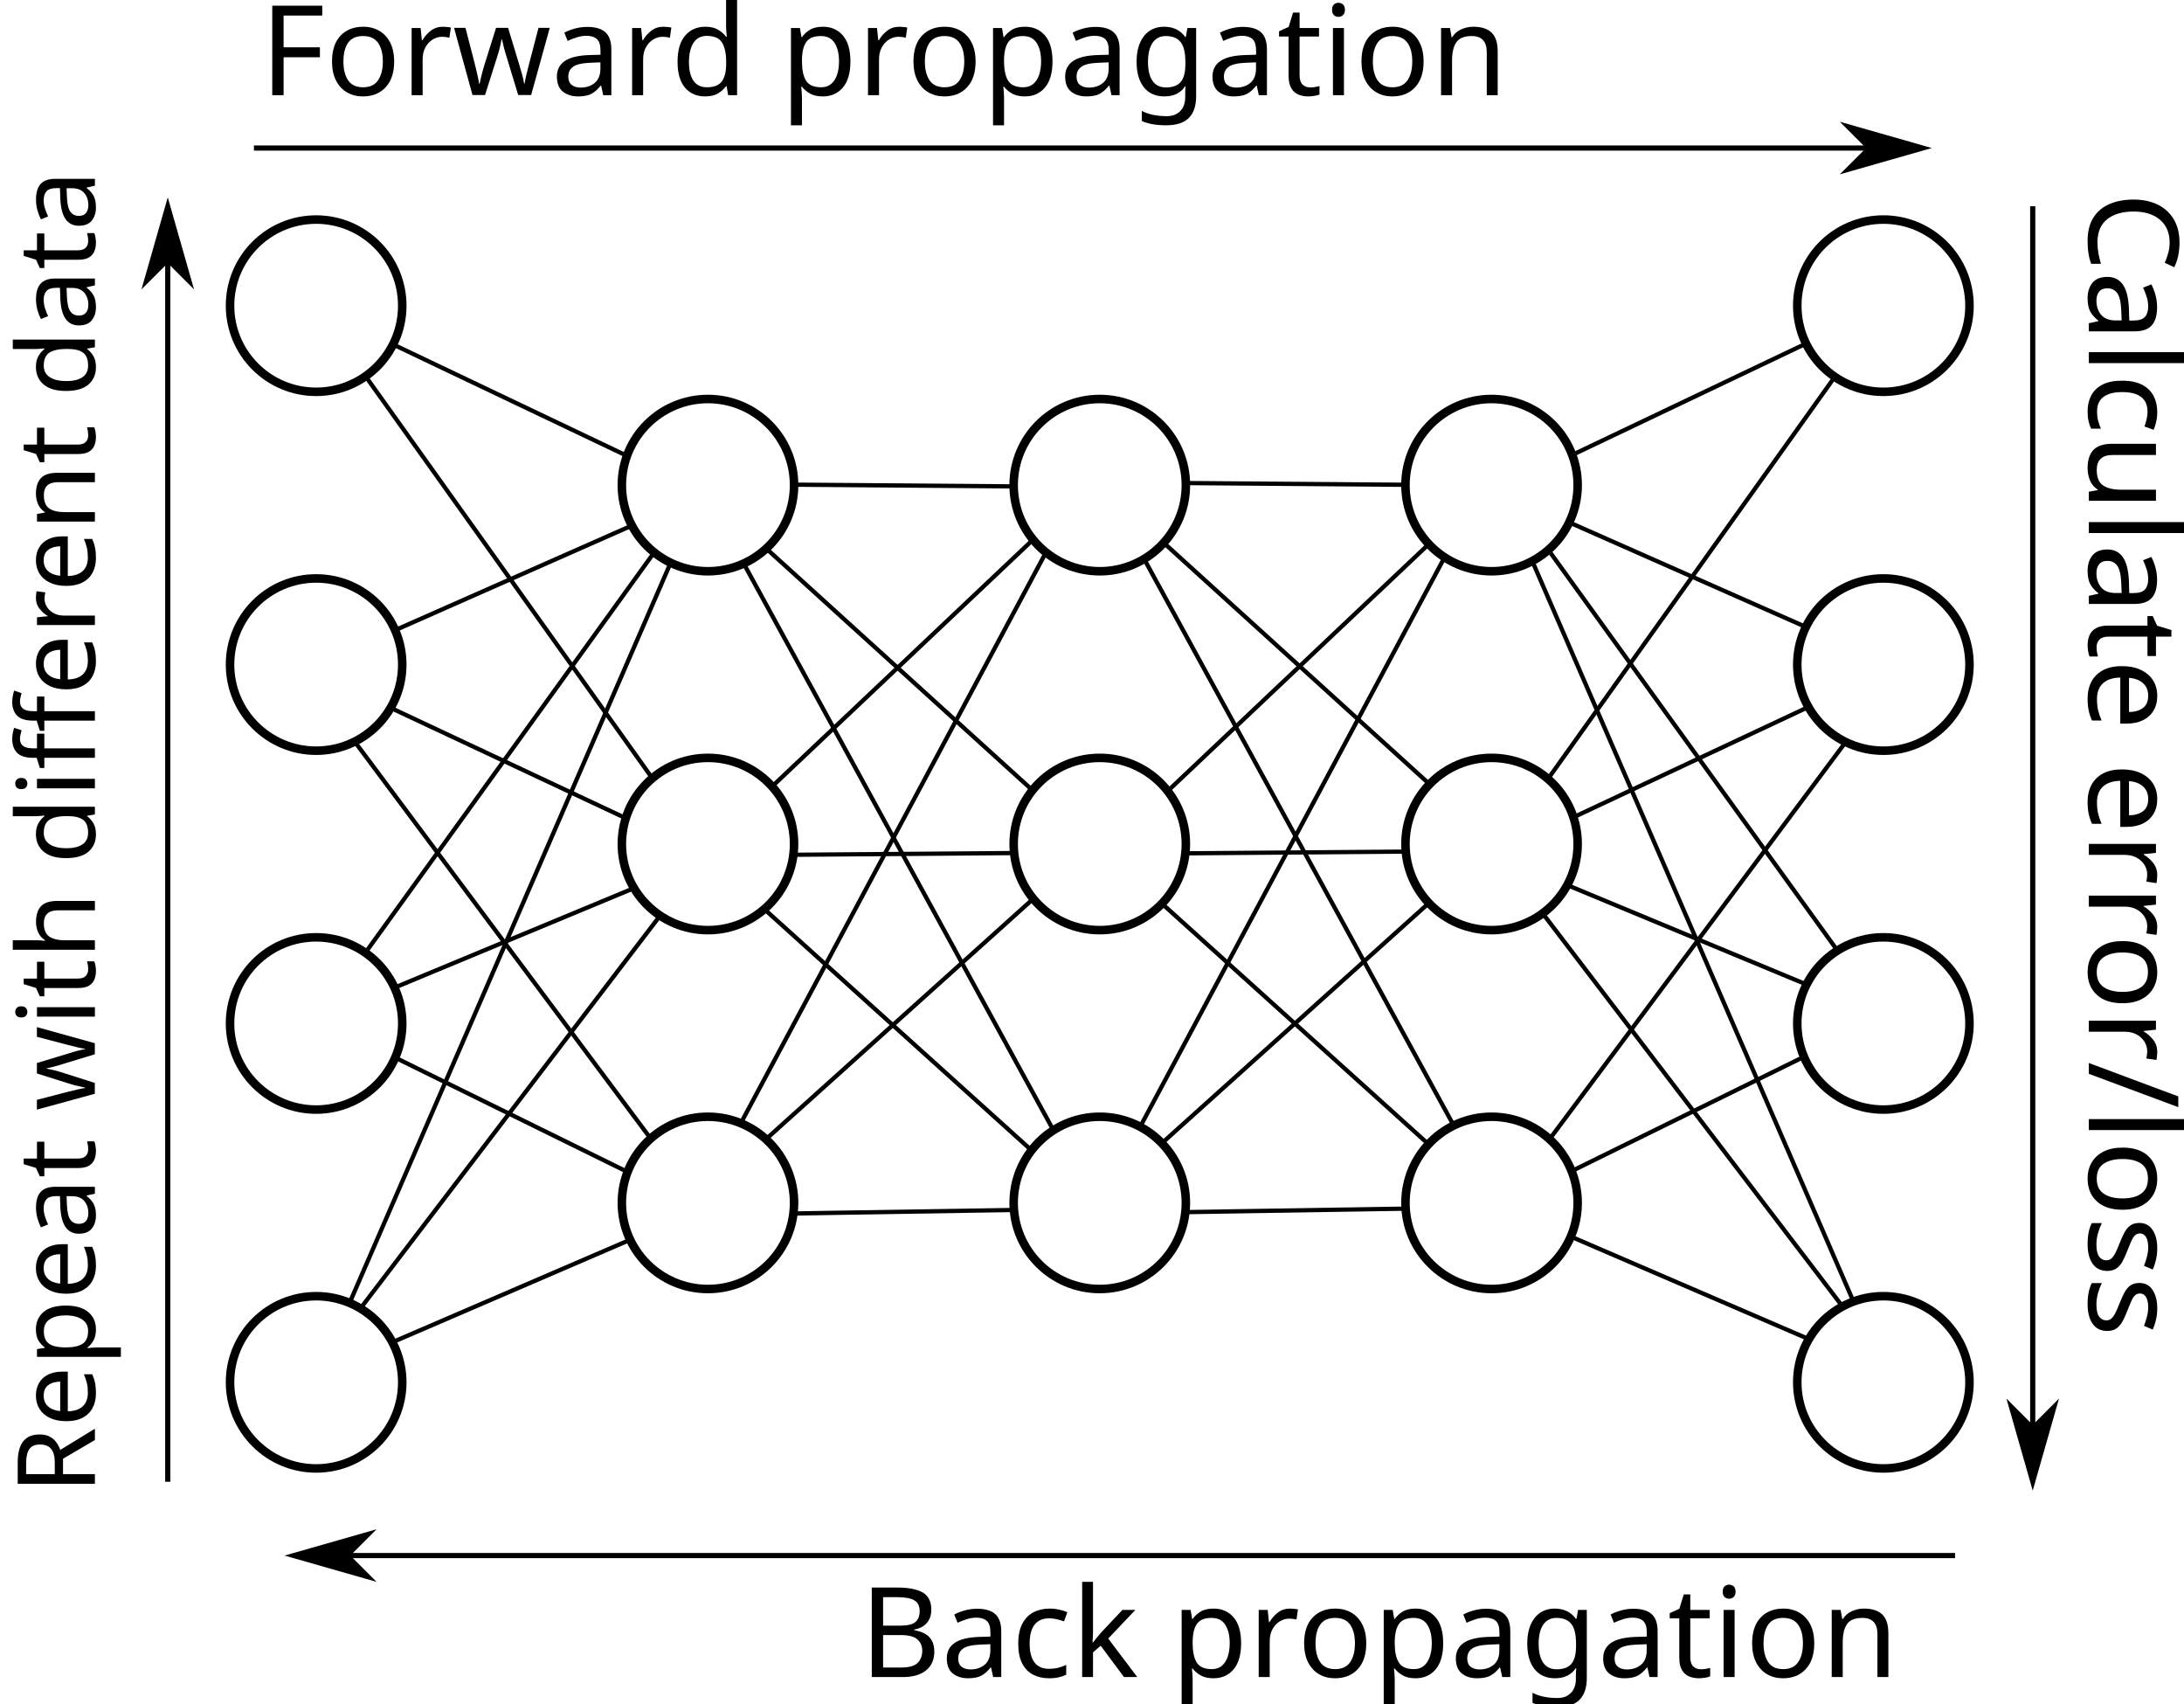
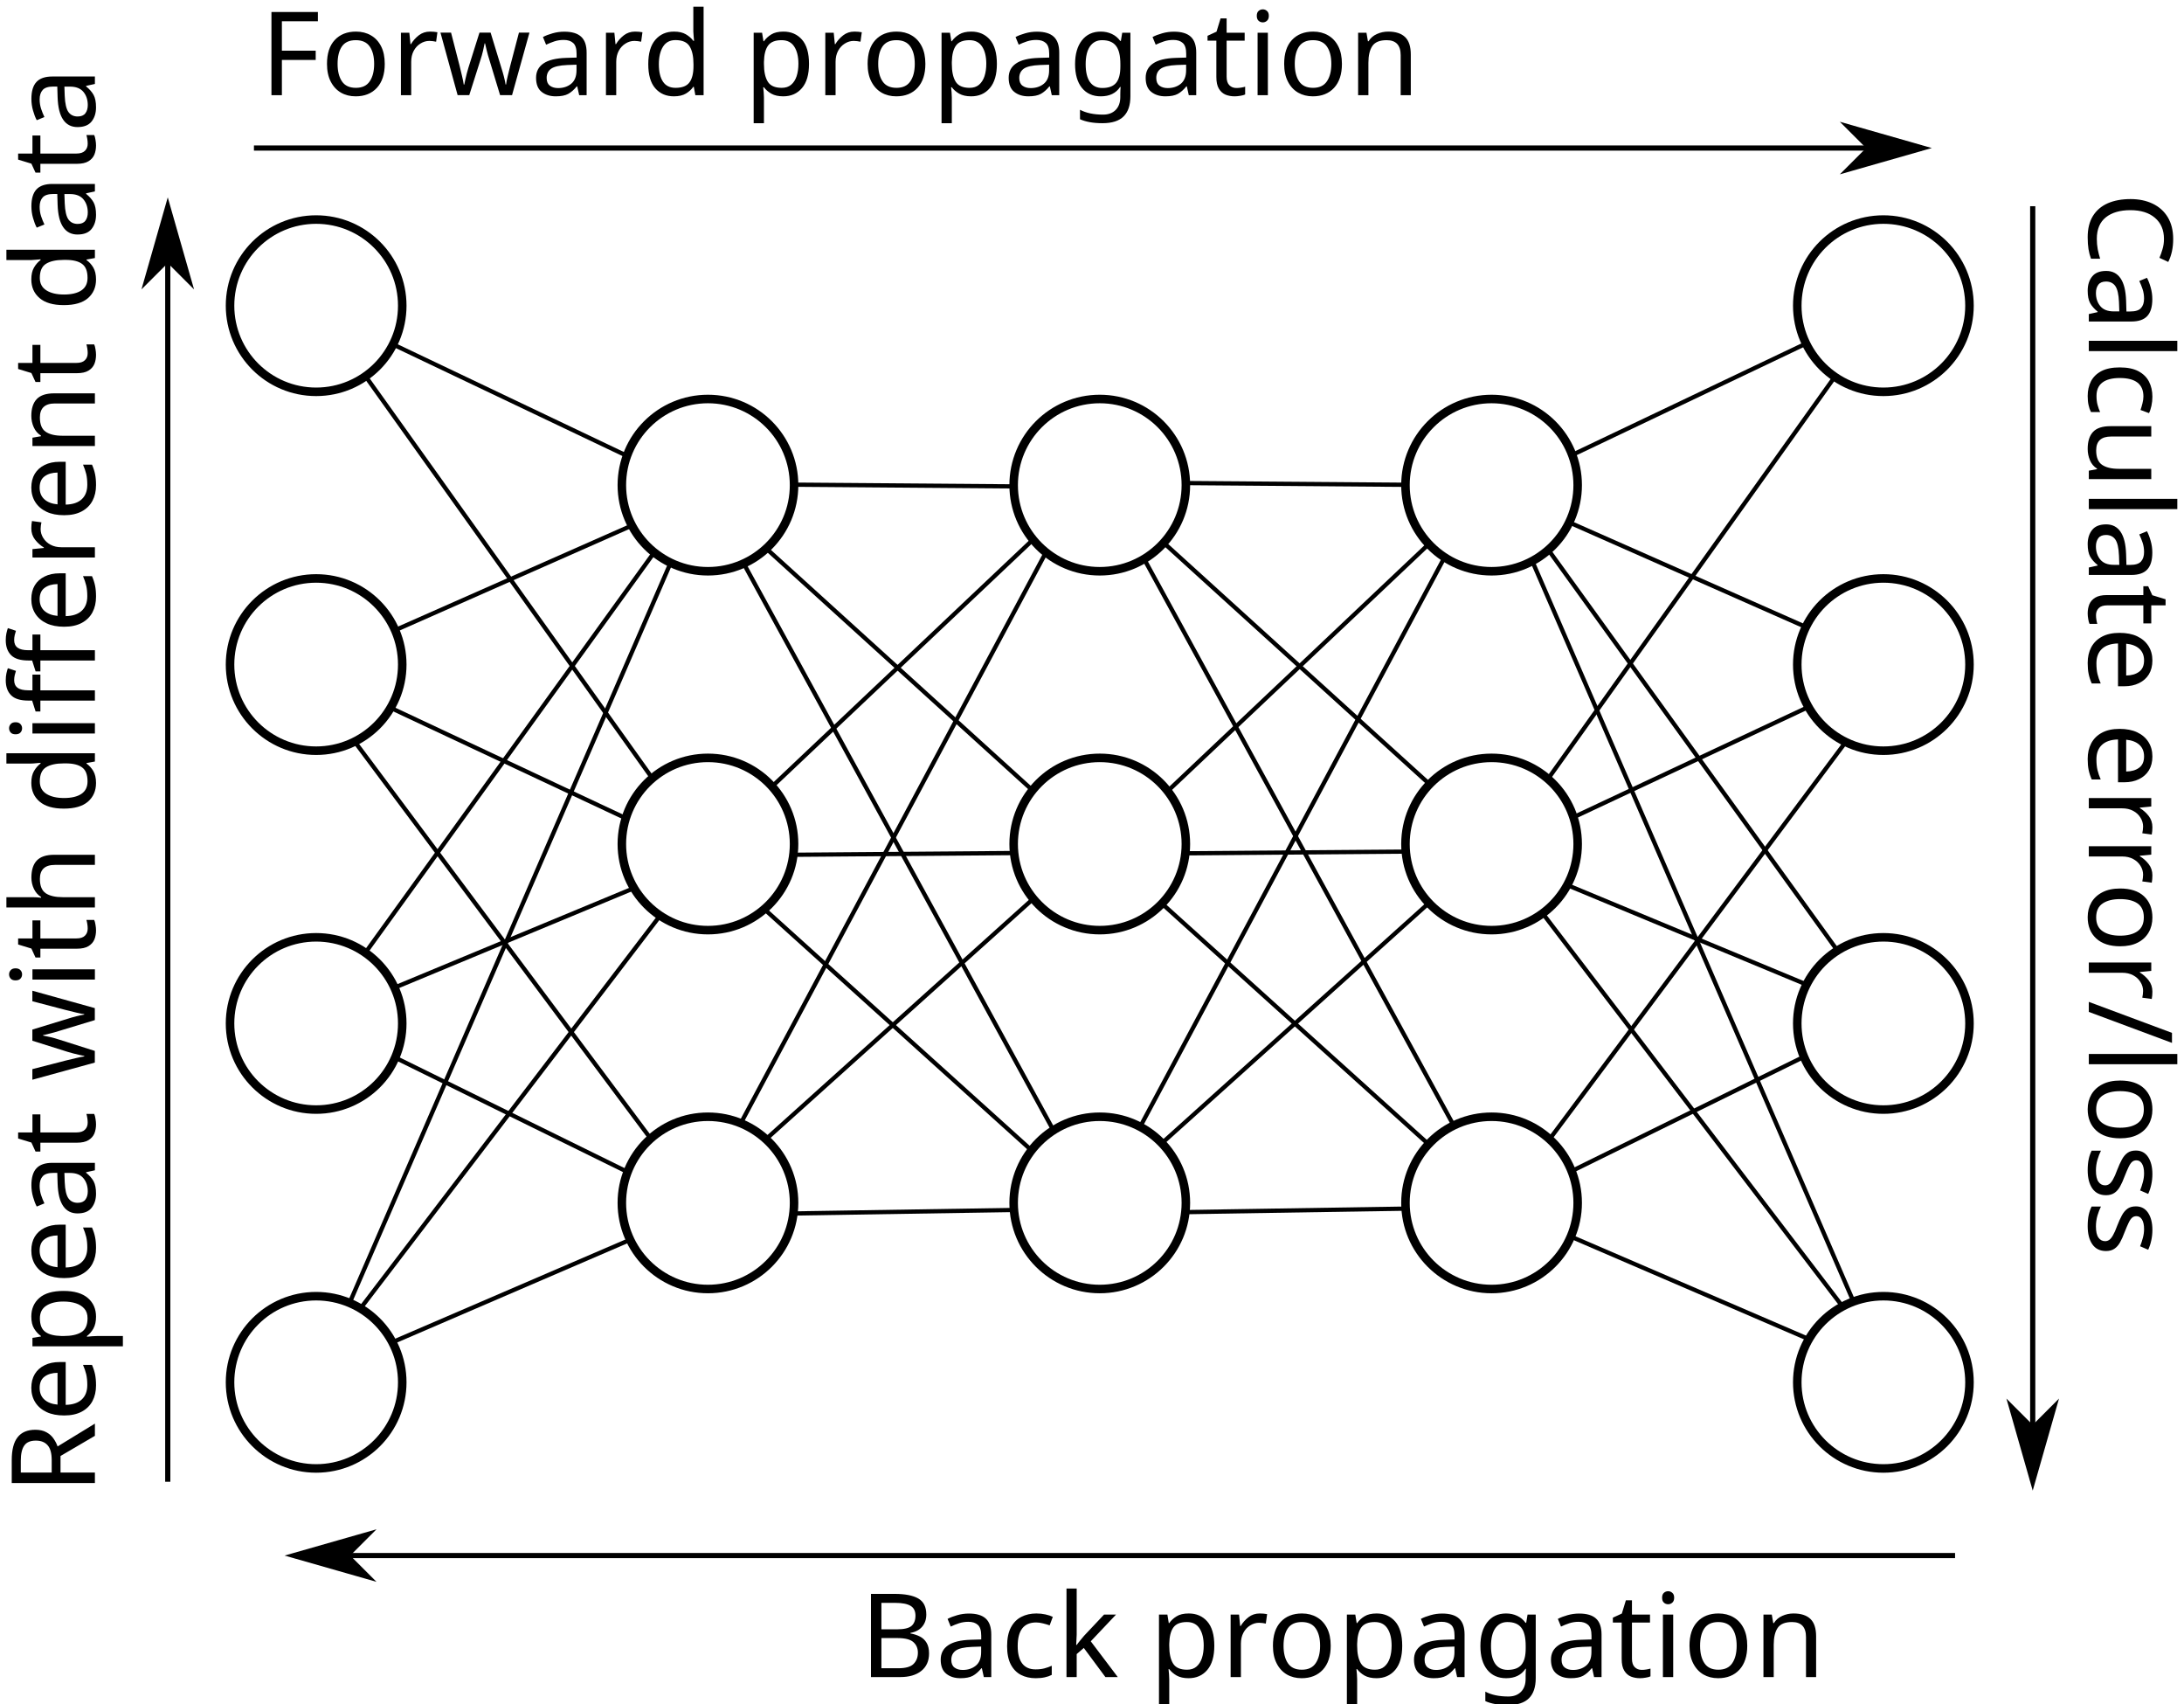
<svg xmlns="http://www.w3.org/2000/svg" width="119.053mm" height="92.814mm" viewBox="0 0 421.84 328.867" id="svg2" version="1.1">
  <defs id="defs4">
+     <marker style="overflow:visible" id="Arrow1Mstart" refX="0.0" refY="0.0" orient="auto">
+       <path transform="scale(0.4) translate(10,0)" style="fill-rule:evenodd;stroke:#000000;stroke-width:1pt;stroke-opacity:1;fill:#000000;fill-opacity:1" d="M 0.0,0.0 L 5.0,-5.0 L -12.5,0.0 L 5.0,5.0 L 0.0,0.0 z " id="path3637" />
+     </marker>
+     <marker style="overflow:visible" id="marker3563" refX="0" refY="0" orient="auto">
+       <path transform="matrix(-0.8,0,0,-0.8,-10,0)" style="fill:#000000;fill-opacity:1;fill-rule:evenodd;stroke:#000000;stroke-width:1pt;stroke-opacity:1" d="M 0,0 5,-5 -12.5,0 5,5 0,0 Z" id="path3561" />
+     </marker>
    <marker style="overflow:visible" id="marker11145" refX="0" refY="0" orient="auto">
      <path transform="matrix(-0.8,0,0,-0.8,-10,0)" style="fill:#000000;fill-opacity:1;fill-rule:evenodd;stroke:#000000;stroke-width:1pt;stroke-opacity:1" d="M 0,0 5,-5 -12.5,0 5,5 0,0 Z" id="path11147" />
-     </marker>
-     <marker orient="auto" refY="0" refX="0" id="Arrow1Lend" style="overflow:visible">
-       <path id="path7559" d="M 0,0 5,-5 -12.5,0 5,5 0,0 Z" style="fill:#000000;fill-opacity:1;fill-rule:evenodd;stroke:#000000;stroke-width:1pt;stroke-opacity:1" transform="matrix(-0.8,0,0,-0.8,-10,0)" />
    </marker>
    <marker orient="auto" refY="0" refX="0" id="Arrow1Lend-8" style="overflow:visible">
      <path id="path7559-7" d="M 0,0 5,-5 -12.5,0 5,5 0,0 Z" style="fill:#000000;fill-opacity:1;fill-rule:evenodd;stroke:#000000;stroke-width:1pt;stroke-opacity:1" transform="matrix(-0.8,0,0,-0.8,-10,0)" />
    </marker>
    <marker orient="auto" refY="0" refX="0" id="Arrow1Lend-8-5" style="overflow:visible">
      <path id="path7559-7-2" d="M 0,0 5,-5 -12.5,0 5,5 0,0 Z" style="fill:#000000;fill-opacity:1;fill-rule:evenodd;stroke:#000000;stroke-width:1pt;stroke-opacity:1" transform="matrix(-0.8,0,0,-0.8,-10,0)" />
    </marker>
  </defs>
  <g id="layer1" transform="translate(-0.59992,124.3041)" style="display:inline">
    <rect style="fill:#ffffff;fill-opacity:1;stroke:none;stroke-width:1;stroke-linecap:butt;stroke-miterlimit:4;stroke-dasharray:none;stroke-dashoffset:0;stroke-opacity:1" id="rect12579" width="422.857" height="330" x="0.243" y="-124.366" rx="0.77" ry="0.63" />
    <g id="g5892" transform="matrix(1.658787,0,0,1.658787,0.9520621,-120.7334)">
      <g transform="matrix(0.4962728,0,0,0.4962728,-15.22242,-28.87067)" id="g4368">
        <path style="fill:none;fill-rule:evenodd;stroke:#000000;stroke-width:1px;stroke-linecap:butt;stroke-linejoin:miter;stroke-opacity:1" d="m 105.714,126.648 90,42.857" id="path4287" />
        <path style="fill:none;fill-rule:evenodd;stroke:#000000;stroke-width:1px;stroke-linecap:butt;stroke-linejoin:miter;stroke-opacity:1" d="m 103.571,210.219 92.143,-40.714" id="path4289" />
        <path style="fill:none;fill-rule:evenodd;stroke:#000000;stroke-width:1px;stroke-linecap:butt;stroke-linejoin:miter;stroke-opacity:1" d="M 103.571,294.505 194.286,168.791" id="path4291" />
        <path style="fill:none;fill-rule:evenodd;stroke:#000000;stroke-width:1px;stroke-linecap:butt;stroke-linejoin:miter;stroke-opacity:1" d="M 103.571,379.505 195,168.791" id="path4293" />
        <path style="fill:none;fill-rule:evenodd;stroke:#000000;stroke-width:1px;stroke-linecap:butt;stroke-linejoin:miter;stroke-opacity:1" d="m 105,126.648 90.714,127.143" id="path4295" />
        <path style="fill:none;fill-rule:evenodd;stroke:#000000;stroke-width:1px;stroke-linecap:butt;stroke-linejoin:miter;stroke-opacity:1" d="m 102.857,210.934 92.857,43.571" id="path4297" />
        <path style="fill:none;fill-rule:evenodd;stroke:#000000;stroke-width:1px;stroke-linecap:butt;stroke-linejoin:miter;stroke-opacity:1" d="m 102.857,293.791 92.857,-38.571" id="path4299" />
        <path style="fill:none;fill-rule:evenodd;stroke:#000000;stroke-width:1px;stroke-linecap:butt;stroke-linejoin:miter;stroke-opacity:1" d="m 101.429,211.648 94.286,126.429" id="path4301" />
        <path style="fill:none;fill-rule:evenodd;stroke:#000000;stroke-width:1px;stroke-linecap:butt;stroke-linejoin:miter;stroke-opacity:1" d="m 105,293.076 88.571,43.571" id="path4303" />
        <path style="fill:none;fill-rule:evenodd;stroke:#000000;stroke-width:1px;stroke-linecap:butt;stroke-linejoin:miter;stroke-opacity:1" d="M 196.429,253.791 102.143,377.362 195,337.362" id="path4305" />
      </g>
      <g transform="matrix(0.4962728,0,0,0.4962728,-15.22242,-28.87067)" id="g4323">
        <path style="fill:none;fill-rule:evenodd;stroke:#000000;stroke-width:1px;stroke-linecap:butt;stroke-linejoin:miter;stroke-opacity:1" d="m 195,167.362 92.143,0.714" id="path4307" />
        <path style="fill:none;fill-rule:evenodd;stroke:#000000;stroke-width:1px;stroke-linecap:butt;stroke-linejoin:miter;stroke-opacity:1" d="m 288.571,253.791 -92.857,-84.286 92.143,168.571" id="path4309" />
        <path style="fill:none;fill-rule:evenodd;stroke:#000000;stroke-width:1px;stroke-linecap:butt;stroke-linejoin:miter;stroke-opacity:1" d="m 286.429,167.362 -92.143,87.143 91.429,-0.714" id="path4311" />
        <path style="fill:none;fill-rule:evenodd;stroke:#000000;stroke-width:1px;stroke-linecap:butt;stroke-linejoin:miter;stroke-opacity:1" d="m 196.429,255.219 87.857,79.286" id="path4313" />
        <path style="fill:none;fill-rule:evenodd;stroke:#000000;stroke-width:1px;stroke-linecap:butt;stroke-linejoin:miter;stroke-opacity:1" d="M 191.429,340.934 285,165.934" id="path4315" />
        <path style="fill:none;fill-rule:evenodd;stroke:#000000;stroke-width:1px;stroke-linecap:butt;stroke-linejoin:miter;stroke-opacity:1" d="m 195,334.505 92.143,-82.857" id="path4317" />
        <path style="fill:none;fill-rule:evenodd;stroke:#000000;stroke-width:1px;stroke-linecap:butt;stroke-linejoin:miter;stroke-opacity:1" d="m 196.429,338.791 90,-1.429" id="path4321" />
      </g>
      <g id="g4323-9" transform="matrix(0.4962728,0,0,0.4962728,31.59504,-29.04791)">
        <path style="fill:none;fill-rule:evenodd;stroke:#000000;stroke-width:1px;stroke-linecap:butt;stroke-linejoin:miter;stroke-opacity:1" d="m 195,167.362 92.143,0.714" id="path4307-1" />
        <path style="fill:none;fill-rule:evenodd;stroke:#000000;stroke-width:1px;stroke-linecap:butt;stroke-linejoin:miter;stroke-opacity:1" d="m 288.571,253.791 -92.857,-84.286 92.143,168.571" id="path4309-9" />
        <path style="fill:none;fill-rule:evenodd;stroke:#000000;stroke-width:1px;stroke-linecap:butt;stroke-linejoin:miter;stroke-opacity:1" d="m 286.429,167.362 -92.143,87.143 91.429,-0.714" id="path4311-6" />
        <path style="fill:none;fill-rule:evenodd;stroke:#000000;stroke-width:1px;stroke-linecap:butt;stroke-linejoin:miter;stroke-opacity:1" d="m 196.429,255.219 87.857,79.286" id="path4313-2" />
        <path style="fill:none;fill-rule:evenodd;stroke:#000000;stroke-width:1px;stroke-linecap:butt;stroke-linejoin:miter;stroke-opacity:1" d="M 191.429,340.934 285,165.934" id="path4315-5" />
        <path style="fill:none;fill-rule:evenodd;stroke:#000000;stroke-width:1px;stroke-linecap:butt;stroke-linejoin:miter;stroke-opacity:1" d="m 195,334.505 92.143,-82.857" id="path4317-4" />
        <path style="fill:none;fill-rule:evenodd;stroke:#000000;stroke-width:1px;stroke-linecap:butt;stroke-linejoin:miter;stroke-opacity:1" d="m 196.429,338.791 90,-1.429" id="path4321-4" />
      </g>
      <g id="g4368-9" transform="matrix(-0.4962728,0,0,0.4962728,271.265,-29.16252)">
        <path style="fill:none;fill-rule:evenodd;stroke:#000000;stroke-width:1px;stroke-linecap:butt;stroke-linejoin:miter;stroke-opacity:1" d="m 105.714,126.648 90,42.857" id="path4287-9" />
        <path style="fill:none;fill-rule:evenodd;stroke:#000000;stroke-width:1px;stroke-linecap:butt;stroke-linejoin:miter;stroke-opacity:1" d="m 103.571,210.219 92.143,-40.714" id="path4289-3" />
        <path style="fill:none;fill-rule:evenodd;stroke:#000000;stroke-width:1px;stroke-linecap:butt;stroke-linejoin:miter;stroke-opacity:1" d="M 103.571,294.505 194.286,168.791" id="path4291-6" />
        <path style="fill:none;fill-rule:evenodd;stroke:#000000;stroke-width:1px;stroke-linecap:butt;stroke-linejoin:miter;stroke-opacity:1" d="M 103.571,379.505 195,168.791" id="path4293-0" />
        <path style="fill:none;fill-rule:evenodd;stroke:#000000;stroke-width:1px;stroke-linecap:butt;stroke-linejoin:miter;stroke-opacity:1" d="m 105,126.648 90.714,127.143" id="path4295-5" />
        <path style="fill:none;fill-rule:evenodd;stroke:#000000;stroke-width:1px;stroke-linecap:butt;stroke-linejoin:miter;stroke-opacity:1" d="m 102.857,210.934 92.857,43.571" id="path4297-0" />
        <path style="fill:none;fill-rule:evenodd;stroke:#000000;stroke-width:1px;stroke-linecap:butt;stroke-linejoin:miter;stroke-opacity:1" d="m 102.857,293.791 92.857,-38.571" id="path4299-2" />
        <path style="fill:none;fill-rule:evenodd;stroke:#000000;stroke-width:1px;stroke-linecap:butt;stroke-linejoin:miter;stroke-opacity:1" d="m 101.429,211.648 94.286,126.429" id="path4301-9" />
        <path style="fill:none;fill-rule:evenodd;stroke:#000000;stroke-width:1px;stroke-linecap:butt;stroke-linejoin:miter;stroke-opacity:1" d="m 105,293.076 88.571,43.571" id="path4303-4" />
        <path style="fill:none;fill-rule:evenodd;stroke:#000000;stroke-width:1px;stroke-linecap:butt;stroke-linejoin:miter;stroke-opacity:1" d="M 196.429,253.791 102.143,377.362 195,337.362" id="path4305-3" />
      </g>
      <g transform="matrix(0.4962728,0,0,0.4962728,-23.05292,-40.82165)" id="g4207">
        <circle style="fill:#ffffff;fill-opacity:1;stroke:#000000;stroke-width:2;stroke-linecap:butt;stroke-miterlimit:4;stroke-dasharray:none;stroke-opacity:1" id="path4136-4" cx="212.132" cy="191.712" r="20.203" />
        <circle style="fill:#ffffff;fill-opacity:1;stroke:#000000;stroke-width:2;stroke-linecap:butt;stroke-miterlimit:4;stroke-dasharray:none;stroke-opacity:1" id="path4136-8-8" cx="212.132" cy="275.892" r="20.203" />
        <circle style="fill:#ffffff;fill-opacity:1;stroke:#000000;stroke-width:2;stroke-linecap:butt;stroke-miterlimit:4;stroke-dasharray:none;stroke-opacity:1" id="path4136-7-0" cx="212.132" cy="360.071" r="20.203" />
      </g>
      <g transform="matrix(0.4962728,0,0,0.4962728,-126.1749,-37.73269)" id="g4201">
        <circle style="fill:#ffffff;fill-opacity:1;stroke:#000000;stroke-width:2;stroke-linecap:butt;stroke-miterlimit:4;stroke-dasharray:none;stroke-opacity:1" id="path4136-2" cx="327.995" cy="143.398" r="20.203" />
        <circle style="fill:#ffffff;fill-opacity:1;stroke:#000000;stroke-width:2;stroke-linecap:butt;stroke-miterlimit:4;stroke-dasharray:none;stroke-opacity:1" id="path4136-8-9" cx="327.995" cy="227.578" r="20.203" />
        <circle style="fill:#ffffff;fill-opacity:1;stroke:#000000;stroke-width:2;stroke-linecap:butt;stroke-miterlimit:4;stroke-dasharray:none;stroke-opacity:1" id="path4136-7-6" cx="327.995" cy="311.757" r="20.203" />
        <circle style="fill:#ffffff;fill-opacity:1;stroke:#000000;stroke-width:2;stroke-linecap:butt;stroke-miterlimit:4;stroke-dasharray:none;stroke-opacity:1" id="path4136-0-1" cx="327.995" cy="395.936" r="20.203" />
      </g>
      <g id="g4201-0" transform="matrix(0.4962728,0,0,0.4962728,56.31426,-37.73269)">
        <circle style="fill:#ffffff;fill-opacity:1;stroke:#000000;stroke-width:2;stroke-linecap:butt;stroke-miterlimit:4;stroke-dasharray:none;stroke-opacity:1" id="path4136-2-5" cx="327.995" cy="143.398" r="20.203" />
        <circle style="fill:#ffffff;fill-opacity:1;stroke:#000000;stroke-width:2;stroke-linecap:butt;stroke-miterlimit:4;stroke-dasharray:none;stroke-opacity:1" id="path4136-8-9-5" cx="327.995" cy="227.578" r="20.203" />
        <circle style="fill:#ffffff;fill-opacity:1;stroke:#000000;stroke-width:2;stroke-linecap:butt;stroke-miterlimit:4;stroke-dasharray:none;stroke-opacity:1" id="path4136-7-6-2" cx="327.995" cy="311.757" r="20.203" />
        <circle style="fill:#ffffff;fill-opacity:1;stroke:#000000;stroke-width:2;stroke-linecap:butt;stroke-miterlimit:4;stroke-dasharray:none;stroke-opacity:1" id="path4136-0-1-9" cx="327.995" cy="395.936" r="20.203" />
      </g>
      <g transform="matrix(0.4962728,0,0,0.4962728,22.56935,-40.82165)" id="g4207-0">
        <circle style="fill:#ffffff;fill-opacity:1;stroke:#000000;stroke-width:2;stroke-linecap:butt;stroke-miterlimit:4;stroke-dasharray:none;stroke-opacity:1" id="path4136-4-2" cx="212.132" cy="191.712" r="20.203" />
        <circle style="fill:#ffffff;fill-opacity:1;stroke:#000000;stroke-width:2;stroke-linecap:butt;stroke-miterlimit:4;stroke-dasharray:none;stroke-opacity:1" id="path4136-8-8-8" cx="212.132" cy="275.892" r="20.203" />
        <circle style="fill:#ffffff;fill-opacity:1;stroke:#000000;stroke-width:2;stroke-linecap:butt;stroke-miterlimit:4;stroke-dasharray:none;stroke-opacity:1" id="path4136-7-0-3" cx="212.132" cy="360.071" r="20.203" />
      </g>
      <g transform="matrix(0.4962728,0,0,0.4962728,68.19164,-40.82165)" id="g4207-8">
        <circle style="fill:#ffffff;fill-opacity:1;stroke:#000000;stroke-width:2;stroke-linecap:butt;stroke-miterlimit:4;stroke-dasharray:none;stroke-opacity:1" id="path4136-4-0" cx="212.132" cy="191.712" r="20.203" />
        <circle style="fill:#ffffff;fill-opacity:1;stroke:#000000;stroke-width:2;stroke-linecap:butt;stroke-miterlimit:4;stroke-dasharray:none;stroke-opacity:1" id="path4136-8-8-4" cx="212.132" cy="275.892" r="20.203" />
        <circle style="fill:#ffffff;fill-opacity:1;stroke:#000000;stroke-width:2;stroke-linecap:butt;stroke-miterlimit:4;stroke-dasharray:none;stroke-opacity:1" id="path4136-7-0-0" cx="212.132" cy="360.071" r="20.203" />
      </g>
    </g>
-     <text xml:space="preserve" style="font-style:normal;font-weight:normal;font-size:24.198px;line-height:125%;font-family:sans-serif;letter-spacing:0px;word-spacing:0px;fill:#000000;fill-opacity:1;stroke:none;stroke-width:1px;stroke-linecap:butt;stroke-linejoin:miter;stroke-opacity:1" x="50.843" y="-105.919" id="text11117">
-       <tspan id="tspan11119" x="50.843" y="-105.919">Forward propagation</tspan>
+     <text xml:space="preserve" style="font-style:normal;font-weight:normal;line-height:0%;font-family:'Crimson Pro';letter-spacing:0px;word-spacing:0px;fill:#000000;fill-opacity:1;stroke:none;stroke-width:1px;stroke-linecap:butt;stroke-linejoin:miter;stroke-opacity:1;-inkscape-font-specification:'Crimson Pro, Normal';font-stretch:normal;font-variant:normal;font-size:22.5px;font-variant-ligatures:normal;font-variant-caps:normal;font-variant-numeric:normal;font-variant-east-asian:normal;" x="50.843" y="-105.919" id="text11117">
+       <tspan id="tspan11119" x="50.843" y="-105.919" style="font-size:22.5px;line-height:1.25;-inkscape-font-specification:'Crimson Pro, Normal';font-family:'Crimson Pro';font-weight:normal;font-style:normal;font-stretch:normal;font-variant:normal;font-variant-ligatures:normal;font-variant-caps:normal;font-variant-numeric:normal;font-variant-east-asian:normal;">Forward propagation</tspan>
    </text>
    <path style="fill:none;fill-rule:evenodd;stroke:#000000;stroke-width:1;stroke-linecap:butt;stroke-linejoin:miter;stroke-miterlimit:4;stroke-dasharray:none;stroke-opacity:1;marker-end:url(#marker11145)" d="m 49.649,-95.718 322.143,0" id="path11121" />
  </g>
  <g id="layer3">
-     <path transform="translate(-0.59992,124.3041)" style="display:inline;fill:none;fill-rule:evenodd;stroke:#000000;stroke-width:1;stroke-linecap:butt;stroke-linejoin:miter;stroke-miterlimit:4;stroke-dasharray:none;stroke-opacity:1;marker-end:url(#Arrow1Lend)" d="m 378.221,176.068 -320.714,0" id="path11123" />
-     <text transform="translate(-0.59992,124.3041)" xml:space="preserve" style="font-style:normal;font-weight:normal;font-size:24.198px;line-height:125%;font-family:sans-serif;letter-spacing:0px;word-spacing:0px;display:inline;fill:#000000;fill-opacity:1;stroke:none;stroke-width:1px;stroke-linecap:butt;stroke-linejoin:miter;stroke-opacity:1" x="166.64" y="199.53" id="text11117-9">
-       <tspan id="tspan11119-5" x="166.64" y="199.53">Back propagation</tspan>
+     <path transform="translate(-0.59992,124.3041)" style="display:inline;fill:none;fill-rule:evenodd;stroke:#000000;stroke-width:0.999;stroke-linecap:butt;stroke-linejoin:miter;stroke-miterlimit:4;stroke-dasharray:none;stroke-opacity:1;marker-end:url(#marker3563)" d="m 378.221,176.068 -320.714,0" id="path11123" />
+     <text transform="translate(-0.59992,124.3041)" xml:space="preserve" style="font-style:normal;font-weight:normal;line-height:0%;font-family:'Crimson Pro';letter-spacing:0px;word-spacing:0px;display:inline;fill:#000000;fill-opacity:1;stroke:none;stroke-width:1px;stroke-linecap:butt;stroke-linejoin:miter;stroke-opacity:1;-inkscape-font-specification:'Crimson Pro, Normal';font-stretch:normal;font-variant:normal;font-size:22.5px;font-variant-ligatures:normal;font-variant-caps:normal;font-variant-numeric:normal;font-variant-east-asian:normal;" x="166.64" y="199.53" id="text11117-9">
+       <tspan id="tspan11119-5" x="166.64" y="199.53" style="font-size:22.5px;line-height:1.25;-inkscape-font-specification:'Crimson Pro, Normal';font-family:'Crimson Pro';font-weight:normal;font-style:normal;font-stretch:normal;font-variant:normal;font-variant-ligatures:normal;font-variant-caps:normal;font-variant-numeric:normal;font-variant-east-asian:normal;">Back propagation</tspan>
    </text>
  </g>
  <g id="layer4">
    <path transform="translate(-0.59992,124.3041)" style="display:inline;fill:none;fill-rule:evenodd;stroke:#000000;stroke-width:1;stroke-linecap:butt;stroke-linejoin:miter;stroke-miterlimit:4;stroke-dasharray:none;stroke-opacity:1;marker-end:url(#Arrow1Lend-8-5)" d="m 33.003,161.816 0,-246.071" id="path11123-3-9" />
-     <text xml:space="preserve" style="display:inline;font-style:normal;font-weight:normal;font-size:20.877px;line-height:125%;font-family:sans-serif;letter-spacing:0px;word-spacing:0px;fill:#000000;fill-opacity:1;stroke:none;stroke-width:1px;stroke-linecap:butt;stroke-linejoin:miter;stroke-opacity:1" x="-164.245" y="18.932" id="text11117-0-9" transform="matrix(0,-1,1,0,-0.59992,124.3041)">
-       <tspan id="tspan11119-8-0" x="-164.245" y="18.932">Repeat with different data</tspan>
+     <text xml:space="preserve" style="font-style:normal;font-weight:normal;line-height:0%;font-family:'Crimson Pro';letter-spacing:0px;word-spacing:0px;display:inline;fill:#000000;fill-opacity:1;stroke:none;stroke-width:1px;stroke-linecap:butt;stroke-linejoin:miter;stroke-opacity:1;-inkscape-font-specification:'Crimson Pro, Normal';font-stretch:normal;font-variant:normal;font-size:22.5px;font-variant-ligatures:normal;font-variant-caps:normal;font-variant-numeric:normal;font-variant-east-asian:normal;" x="-164.245" y="18.932" id="text11117-0-9" transform="rotate(-90,61.85211,62.45203)">
+       <tspan id="tspan11119-8-0" x="-164.245" y="18.932" style="font-size:22.5px;line-height:1.25;-inkscape-font-specification:'Crimson Pro, Normal';font-family:'Crimson Pro';font-weight:normal;font-style:normal;font-stretch:normal;font-variant:normal;font-variant-ligatures:normal;font-variant-caps:normal;font-variant-numeric:normal;font-variant-east-asian:normal;">Repeat with different data</tspan>
    </text>
  </g>
  <g id="layer2">
    <path transform="translate(-0.59992,124.3041)" style="display:inline;fill:none;fill-rule:evenodd;stroke:#000000;stroke-width:1;stroke-linecap:butt;stroke-linejoin:miter;stroke-miterlimit:4;stroke-dasharray:none;stroke-opacity:1;marker-end:url(#Arrow1Lend-8)" d="m 393.22,-84.485 0,246.071" id="path11123-3" />
-     <text xml:space="preserve" style="display:inline;font-style:normal;font-weight:normal;font-size:24.198px;line-height:125%;font-family:sans-serif;letter-spacing:0px;word-spacing:0px;fill:#000000;fill-opacity:1;stroke:none;stroke-width:1px;stroke-linecap:butt;stroke-linejoin:miter;stroke-opacity:1" x="-87.24" y="-404.055" id="text11117-0" transform="matrix(0,1,-1,0,-0.59992,124.3041)">
-       <tspan id="tspan11119-8" x="-87.24" y="-404.055">Calculate error/loss</tspan>
+     <text xml:space="preserve" style="font-style:normal;font-weight:normal;line-height:0%;font-family:'Crimson Pro';letter-spacing:0px;word-spacing:0px;display:inline;fill:#000000;fill-opacity:1;stroke:none;stroke-width:1px;stroke-linecap:butt;stroke-linejoin:miter;stroke-opacity:1;-inkscape-font-specification:'Crimson Pro, Normal';font-stretch:normal;font-variant:normal;font-size:22.5px;font-variant-ligatures:normal;font-variant-caps:normal;font-variant-numeric:normal;font-variant-east-asian:normal;" x="-87.24" y="-404.055" id="text11117-0" transform="rotate(90,-62.45203,61.85211)">
+       <tspan id="tspan11119-8" x="-87.24" y="-404.055" style="font-size:22.5px;line-height:1.25;-inkscape-font-specification:'Crimson Pro, Normal';font-family:'Crimson Pro';font-weight:normal;font-style:normal;font-stretch:normal;font-variant:normal;font-variant-ligatures:normal;font-variant-caps:normal;font-variant-numeric:normal;font-variant-east-asian:normal;">Calculate error/loss</tspan>
    </text>
  </g>
</svg>
